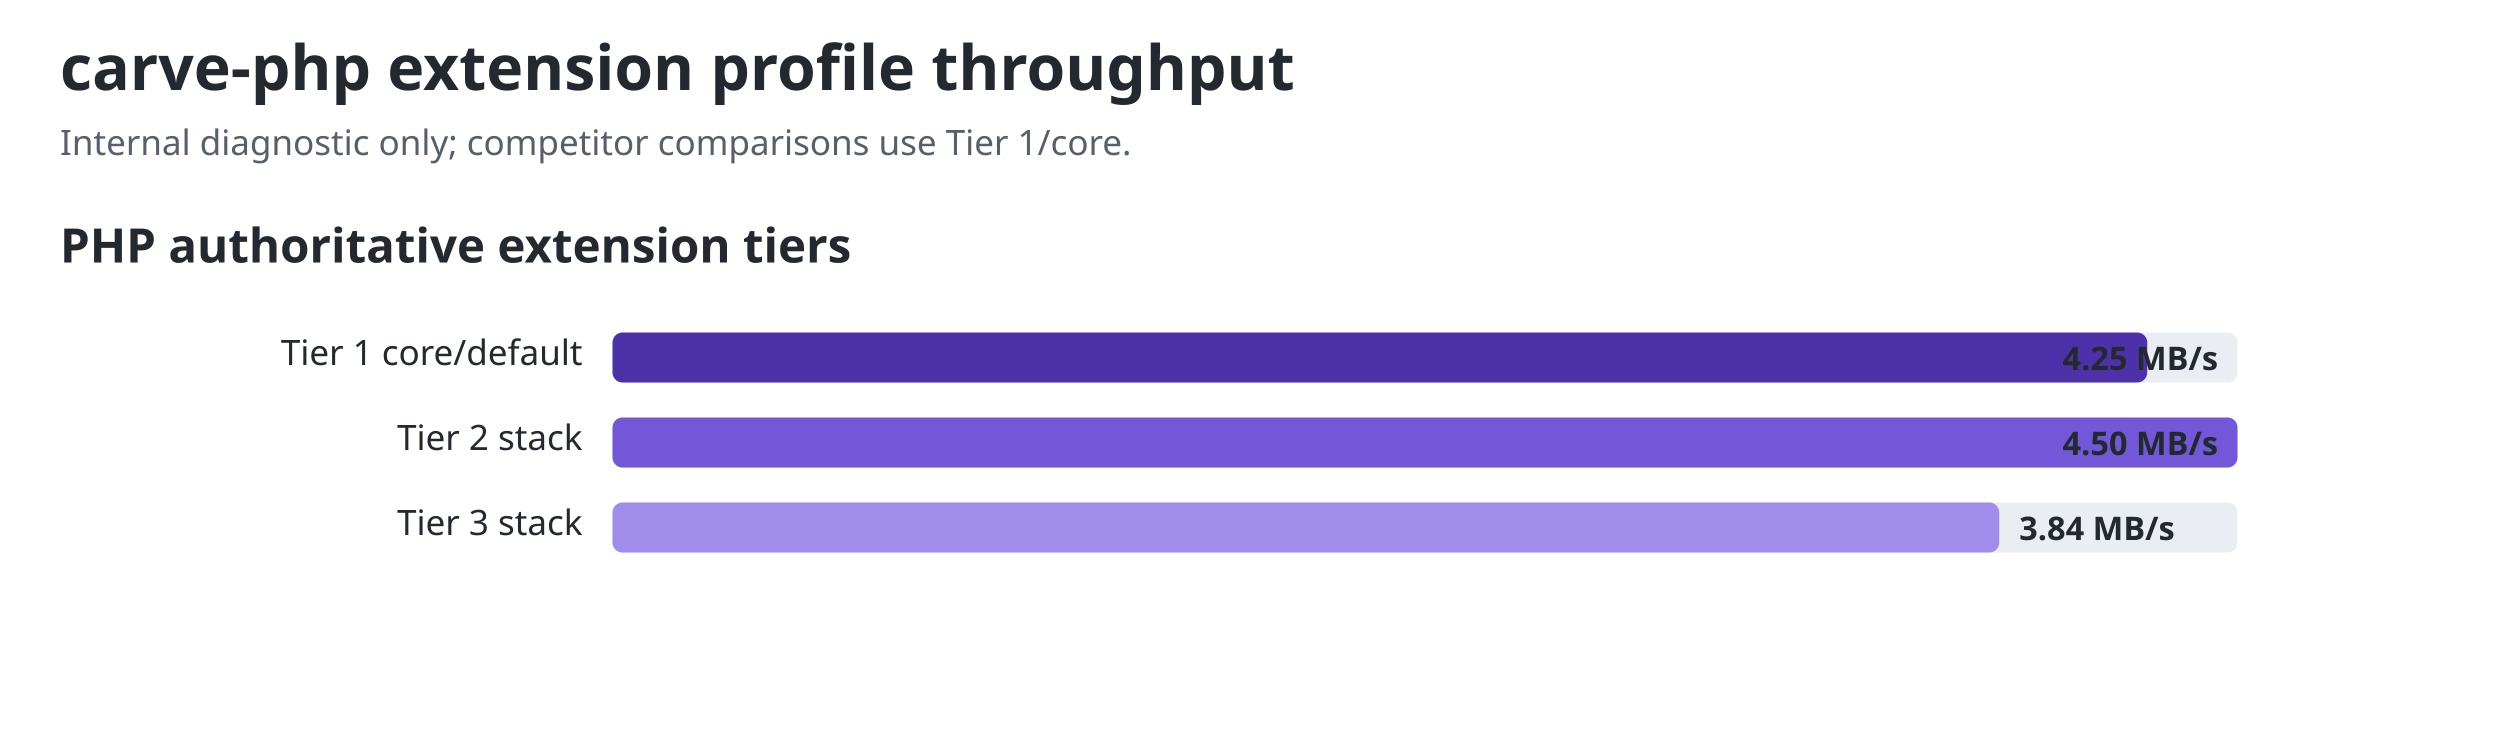
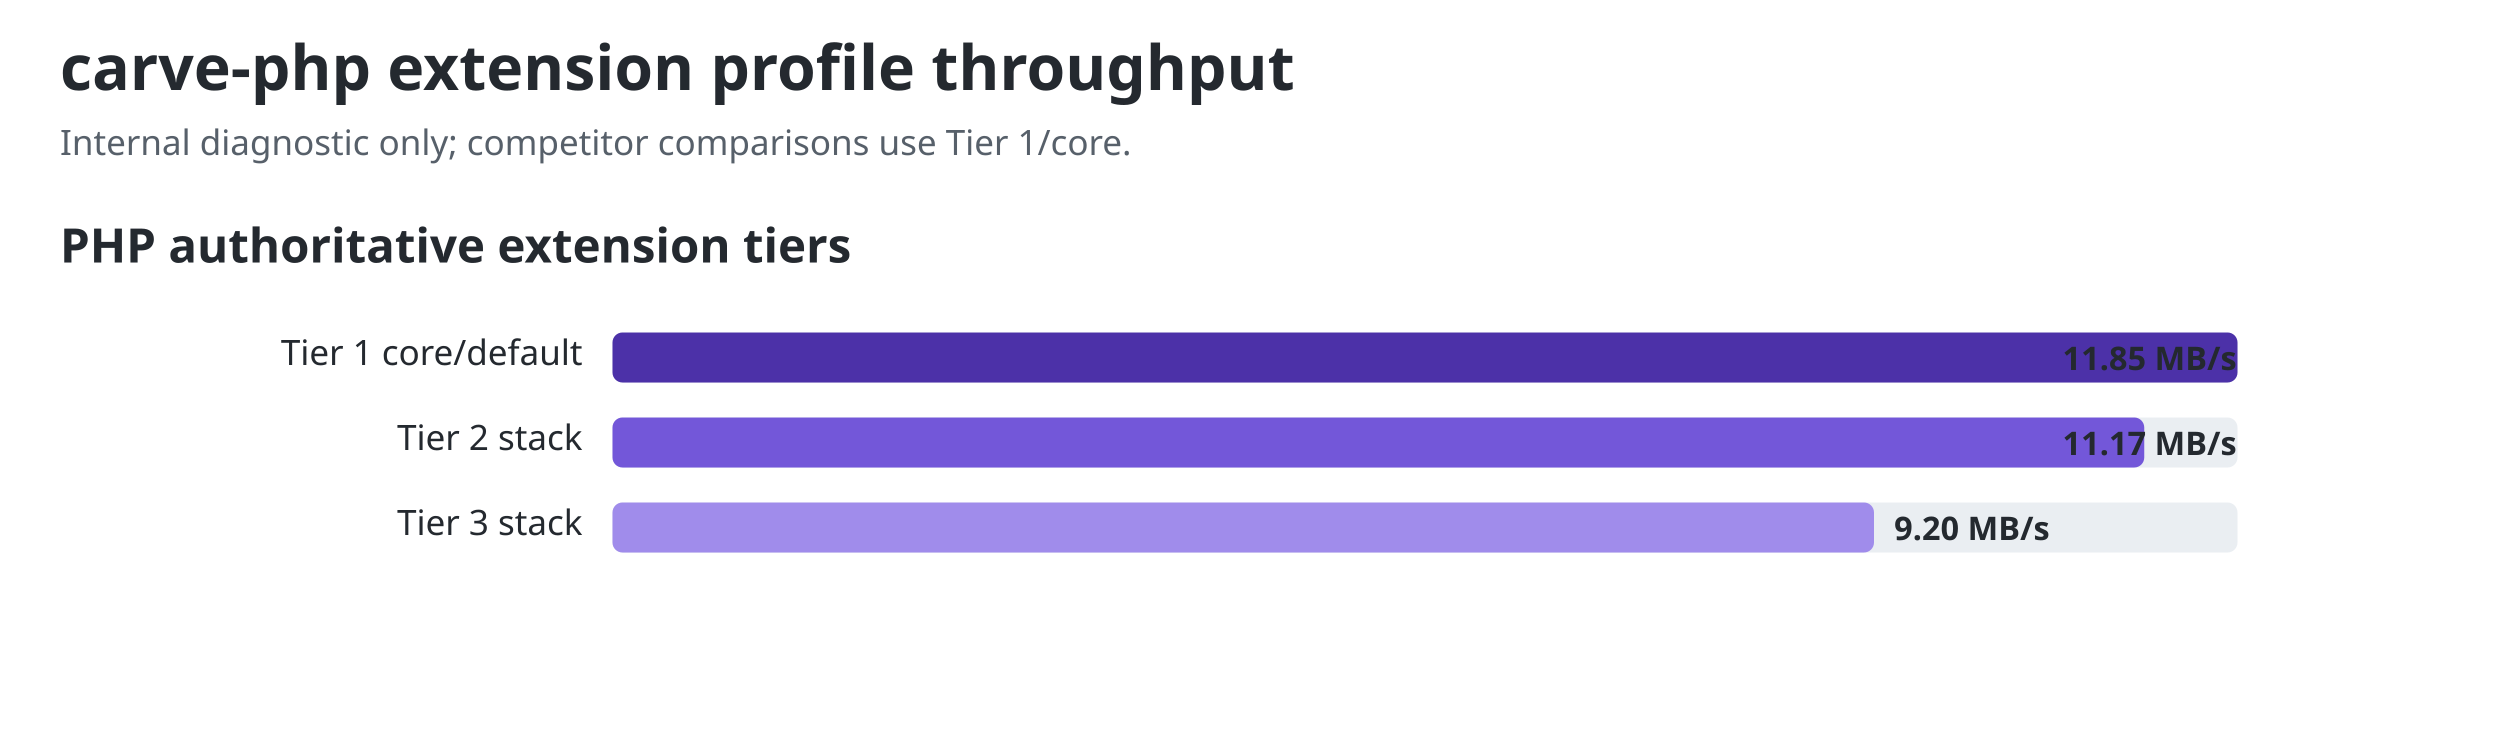
<svg xmlns="http://www.w3.org/2000/svg" width="1000" height="297" viewBox="0 0 1000 297" role="img" aria-labelledby="title desc">
  <style>text{font-family:ui-sans-serif,system-ui,sans-serif;fill:#24292f}.title{font-size:25px;font-weight:700}.sub{font-size:14px;fill:#57606a}.group{font-size:19px;font-weight:650}.label{font-size:14px}.value{font-size:13px;font-weight:650;fill:#24292f}.track{fill:#eaeef2}@media(prefers-color-scheme:dark){text,.value{fill:#f0f6fc}.sub{fill:#8c959f}.track{fill:#30363d}}</style>
  <text id="chart-title" class="title" x="24" y="36">carve-php extension profile throughput</text>
  <text class="sub" x="24" y="62">Internal diagnostic only; competitor comparisons use Tier 1/core.</text>
  <text class="group" x="24" y="105">PHP authoritative extension tiers</text>
  <text class="label" x="233" y="146" text-anchor="end">Tier 1 core/default</text>
  <rect class="track" x="245" y="133" width="650" height="20" rx="4" />
-   <rect x="245" y="133" width="613.9" height="20" rx="4" fill="#4c31a8" />
-   <text class="value" x="825" y="148">4.25 MB/s</text>
+   <rect x="245" y="133" width="650.0" height="20" rx="4" fill="#4c31a8" />
+   <text class="value" x="825" y="148">11.85 MB/s</text>
  <text class="label" x="233" y="180" text-anchor="end">Tier 2 stack</text>
  <rect class="track" x="245" y="167" width="650" height="20" rx="4" />
-   <rect x="245" y="167" width="650.0" height="20" rx="4" fill="#7357d9" />
-   <text class="value" x="825" y="182">4.50 MB/s</text>
+   <rect x="245" y="167" width="612.7" height="20" rx="4" fill="#7357d9" />
+   <text class="value" x="825" y="182">11.17 MB/s</text>
  <text class="label" x="233" y="214" text-anchor="end">Tier 3 stack</text>
  <rect class="track" x="245" y="201" width="650" height="20" rx="4" />
-   <rect x="245" y="201" width="554.7" height="20" rx="4" fill="#a08ceb" />
-   <text class="value" x="807.667" y="216">3.84 MB/s</text>
+   <rect x="245" y="201" width="504.6" height="20" rx="4" fill="#a08ceb" />
+   <text class="value" x="757.641" y="216">9.20 MB/s</text>
</svg>
